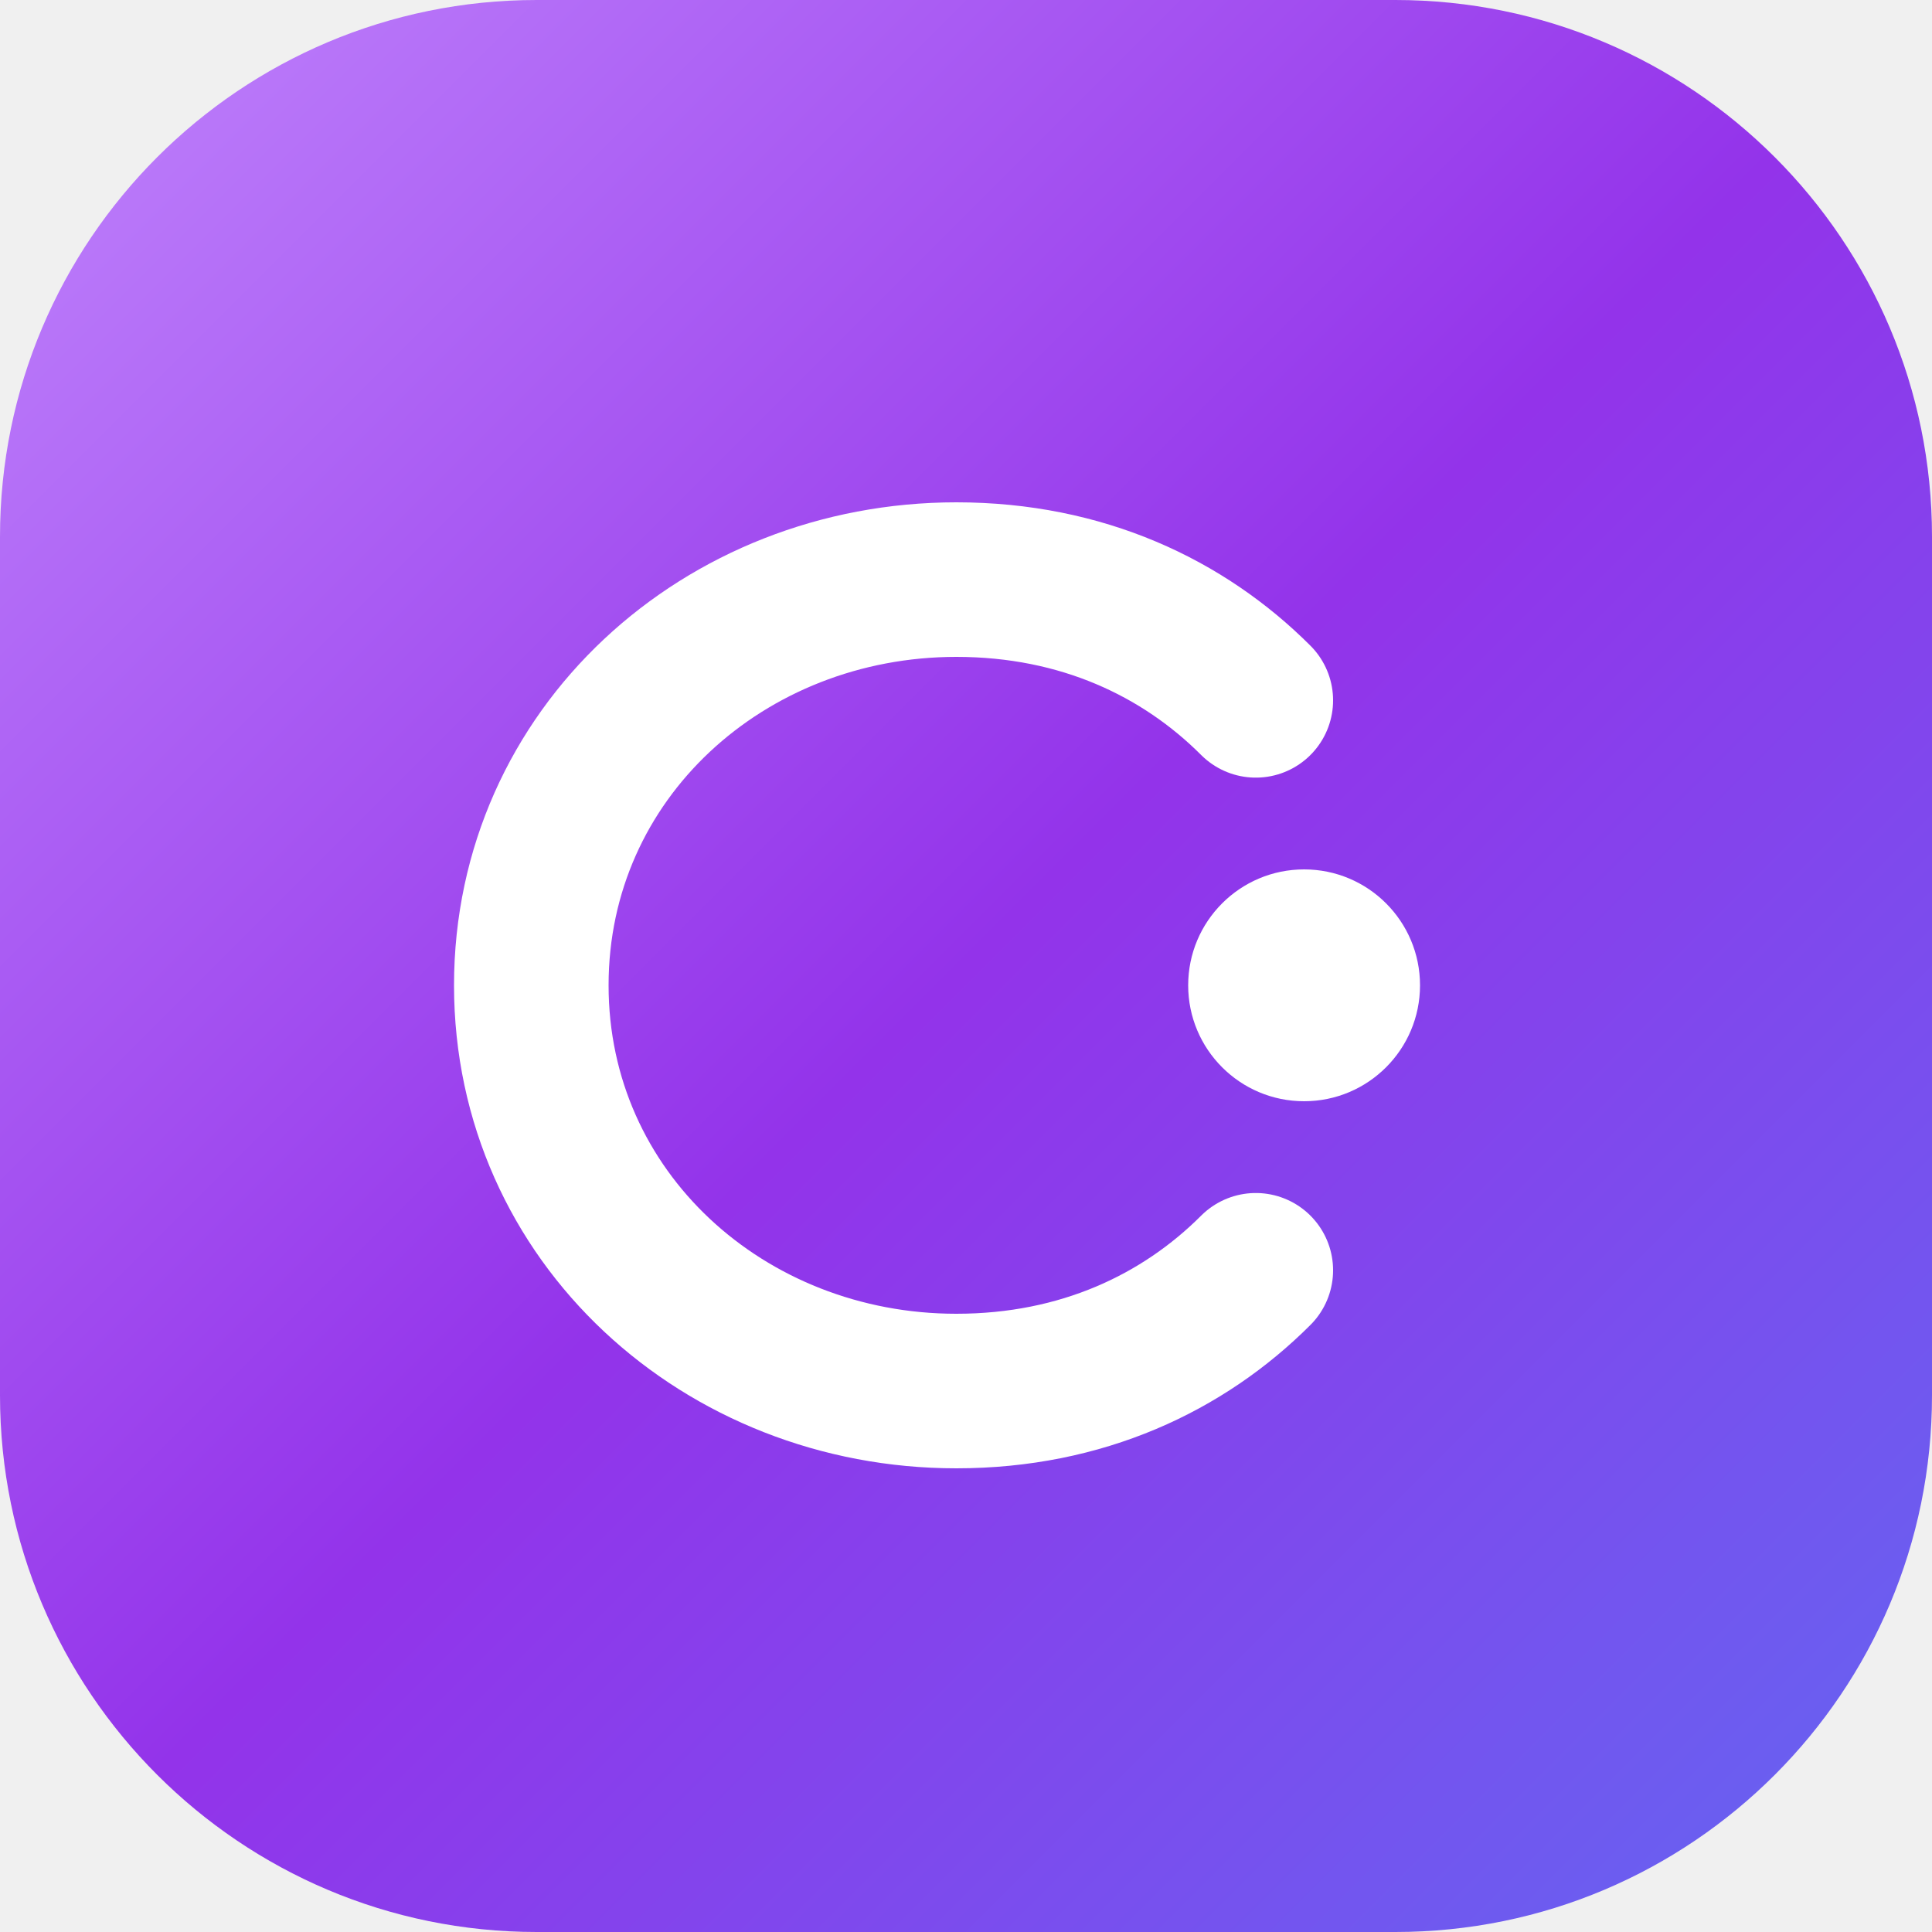
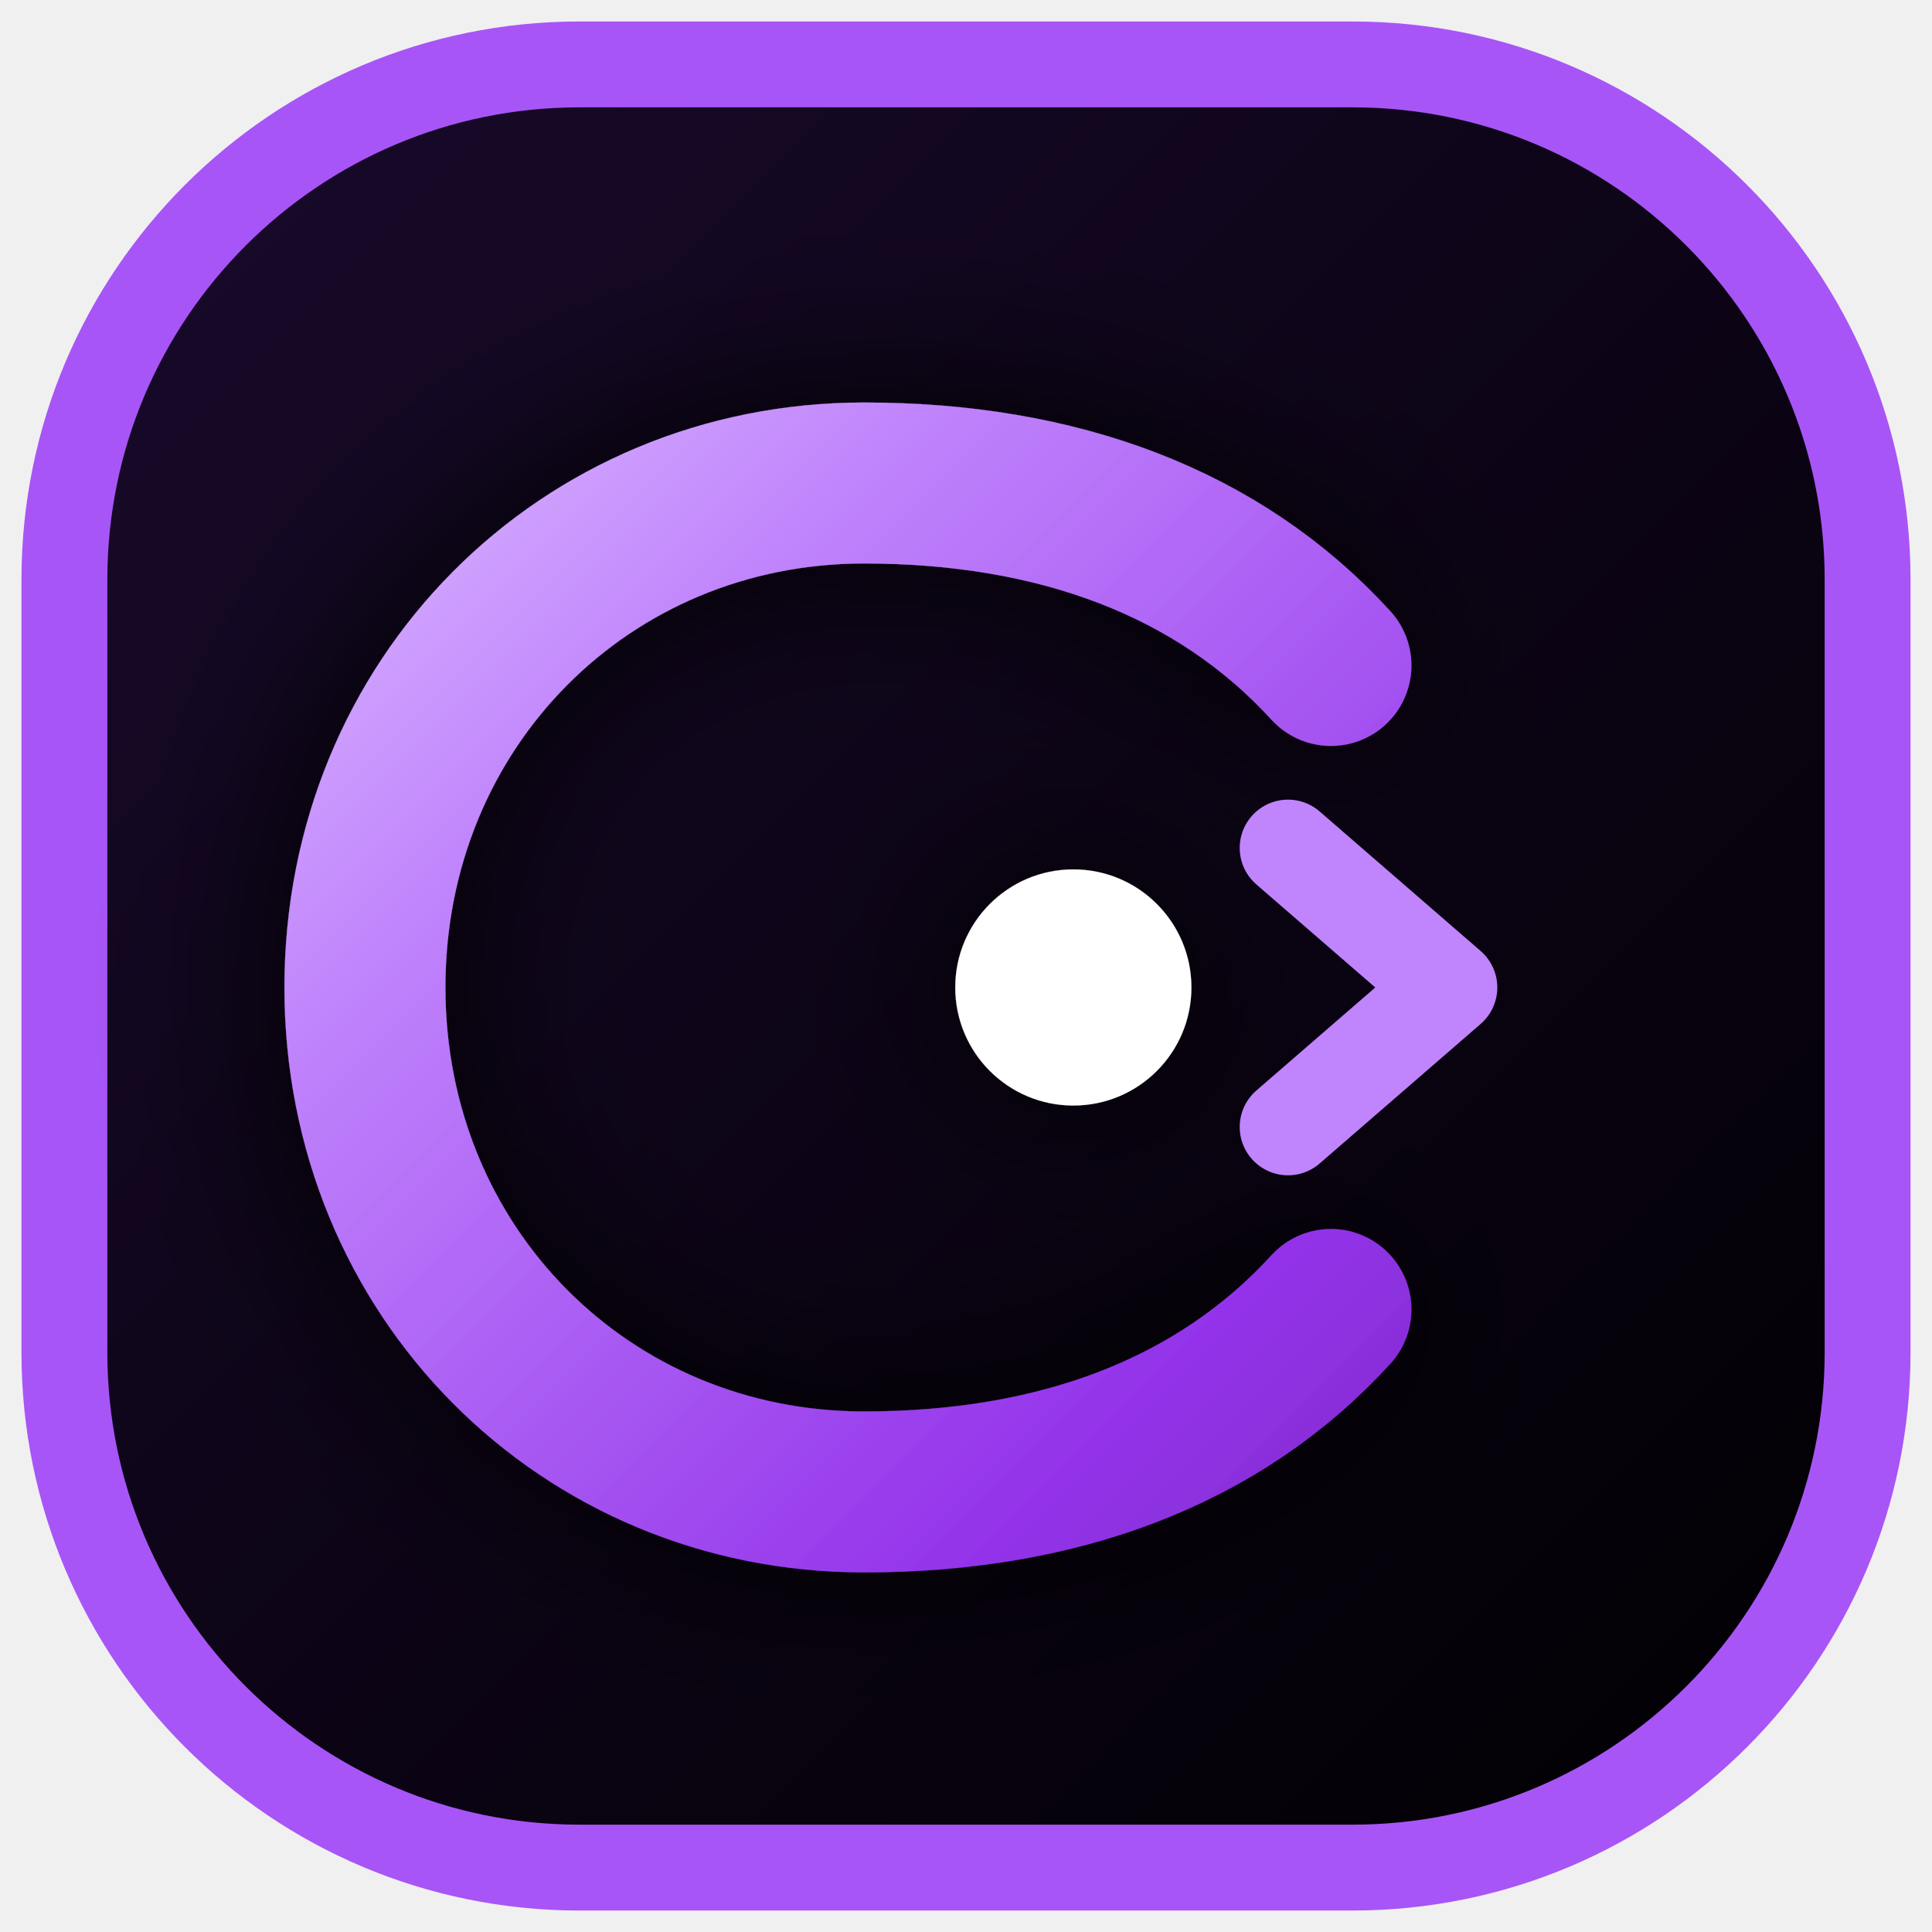
<svg xmlns="http://www.w3.org/2000/svg" width="180" height="180" viewBox="0 0 180 180" fill="none">
  <defs>
-     <linearGradient id="crashcopGradient" x1="0" y1="0" x2="180" y2="180" gradientUnits="userSpaceOnUse">
-       <stop stop-color="#c084fc" />
-       <stop offset="0.5" stop-color="#9333ea" />
-       <stop offset="1" stop-color="#6366f1" />
+     <linearGradient id="crashcopBg" x1="0" y1="0" x2="180" y2="180" gradientUnits="userSpaceOnUse">
+       <stop stop-color="#1a0b2e" />
+       <stop offset="0.6" stop-color="#0a0312" />
+       <stop offset="1" stop-color="#000000" />
    </linearGradient>
+     <linearGradient id="purpleNeon" x1="20" y1="20" x2="160" y2="160" gradientUnits="userSpaceOnUse">
+       <stop stop-color="#e9d5ff" />
+       <stop offset="0.3" stop-color="#c084fc" />
+       <stop offset="0.7" stop-color="#9333ea" />
+       <stop offset="1" stop-color="#6b21a8" />
+     </linearGradient>
+     <filter id="neonGlow" x="-20%" y="-20%" width="140%" height="140%" filterUnits="userSpaceOnUse">
+       <feDropShadow dx="0" dy="0" stdDeviation="8" floodColor="#a855f7" floodOpacity="0.7" />
+     </filter>
  </defs>
-   <rect width="180" height="180" rx="50" fill="url(#crashcopGradient)" />
-   <path d="M117 65.25C110.25 58.5 100.8 54 89.1 54C67.5 54 49.5 70.2 49.5 91.8C49.5 113.4 67.5 129.6 89.1 129.6C100.8 129.6 110.25 125.1 117 118.35" stroke="white" stroke-width="14.4" stroke-linecap="round" />
-   <circle cx="121.5" cy="91.8" r="10.8" fill="white" />
+   <rect x="6" y="6" width="168" height="168" rx="48" fill="url(#crashcopBg)" stroke="#a855f7" stroke-width="8" />
+   <path d="M124 62C113.5 50.5 98.5 45 80.5 45C54.5 45 34 65.5 34 92C34 118.5 54.5 139 80.5 139C98.5 139 113.5 133.5 124 122" stroke="url(#purpleNeon)" stroke-width="15" stroke-linecap="round" filter="url(#neonGlow)" />
+   <circle cx="100" cy="92" r="11" fill="#ffffff" filter="url(#neonGlow)" />
+   <path d="M120 79L135 92L120 105" stroke="#c084fc" stroke-width="9" stroke-linecap="round" stroke-linejoin="round" />
</svg>
